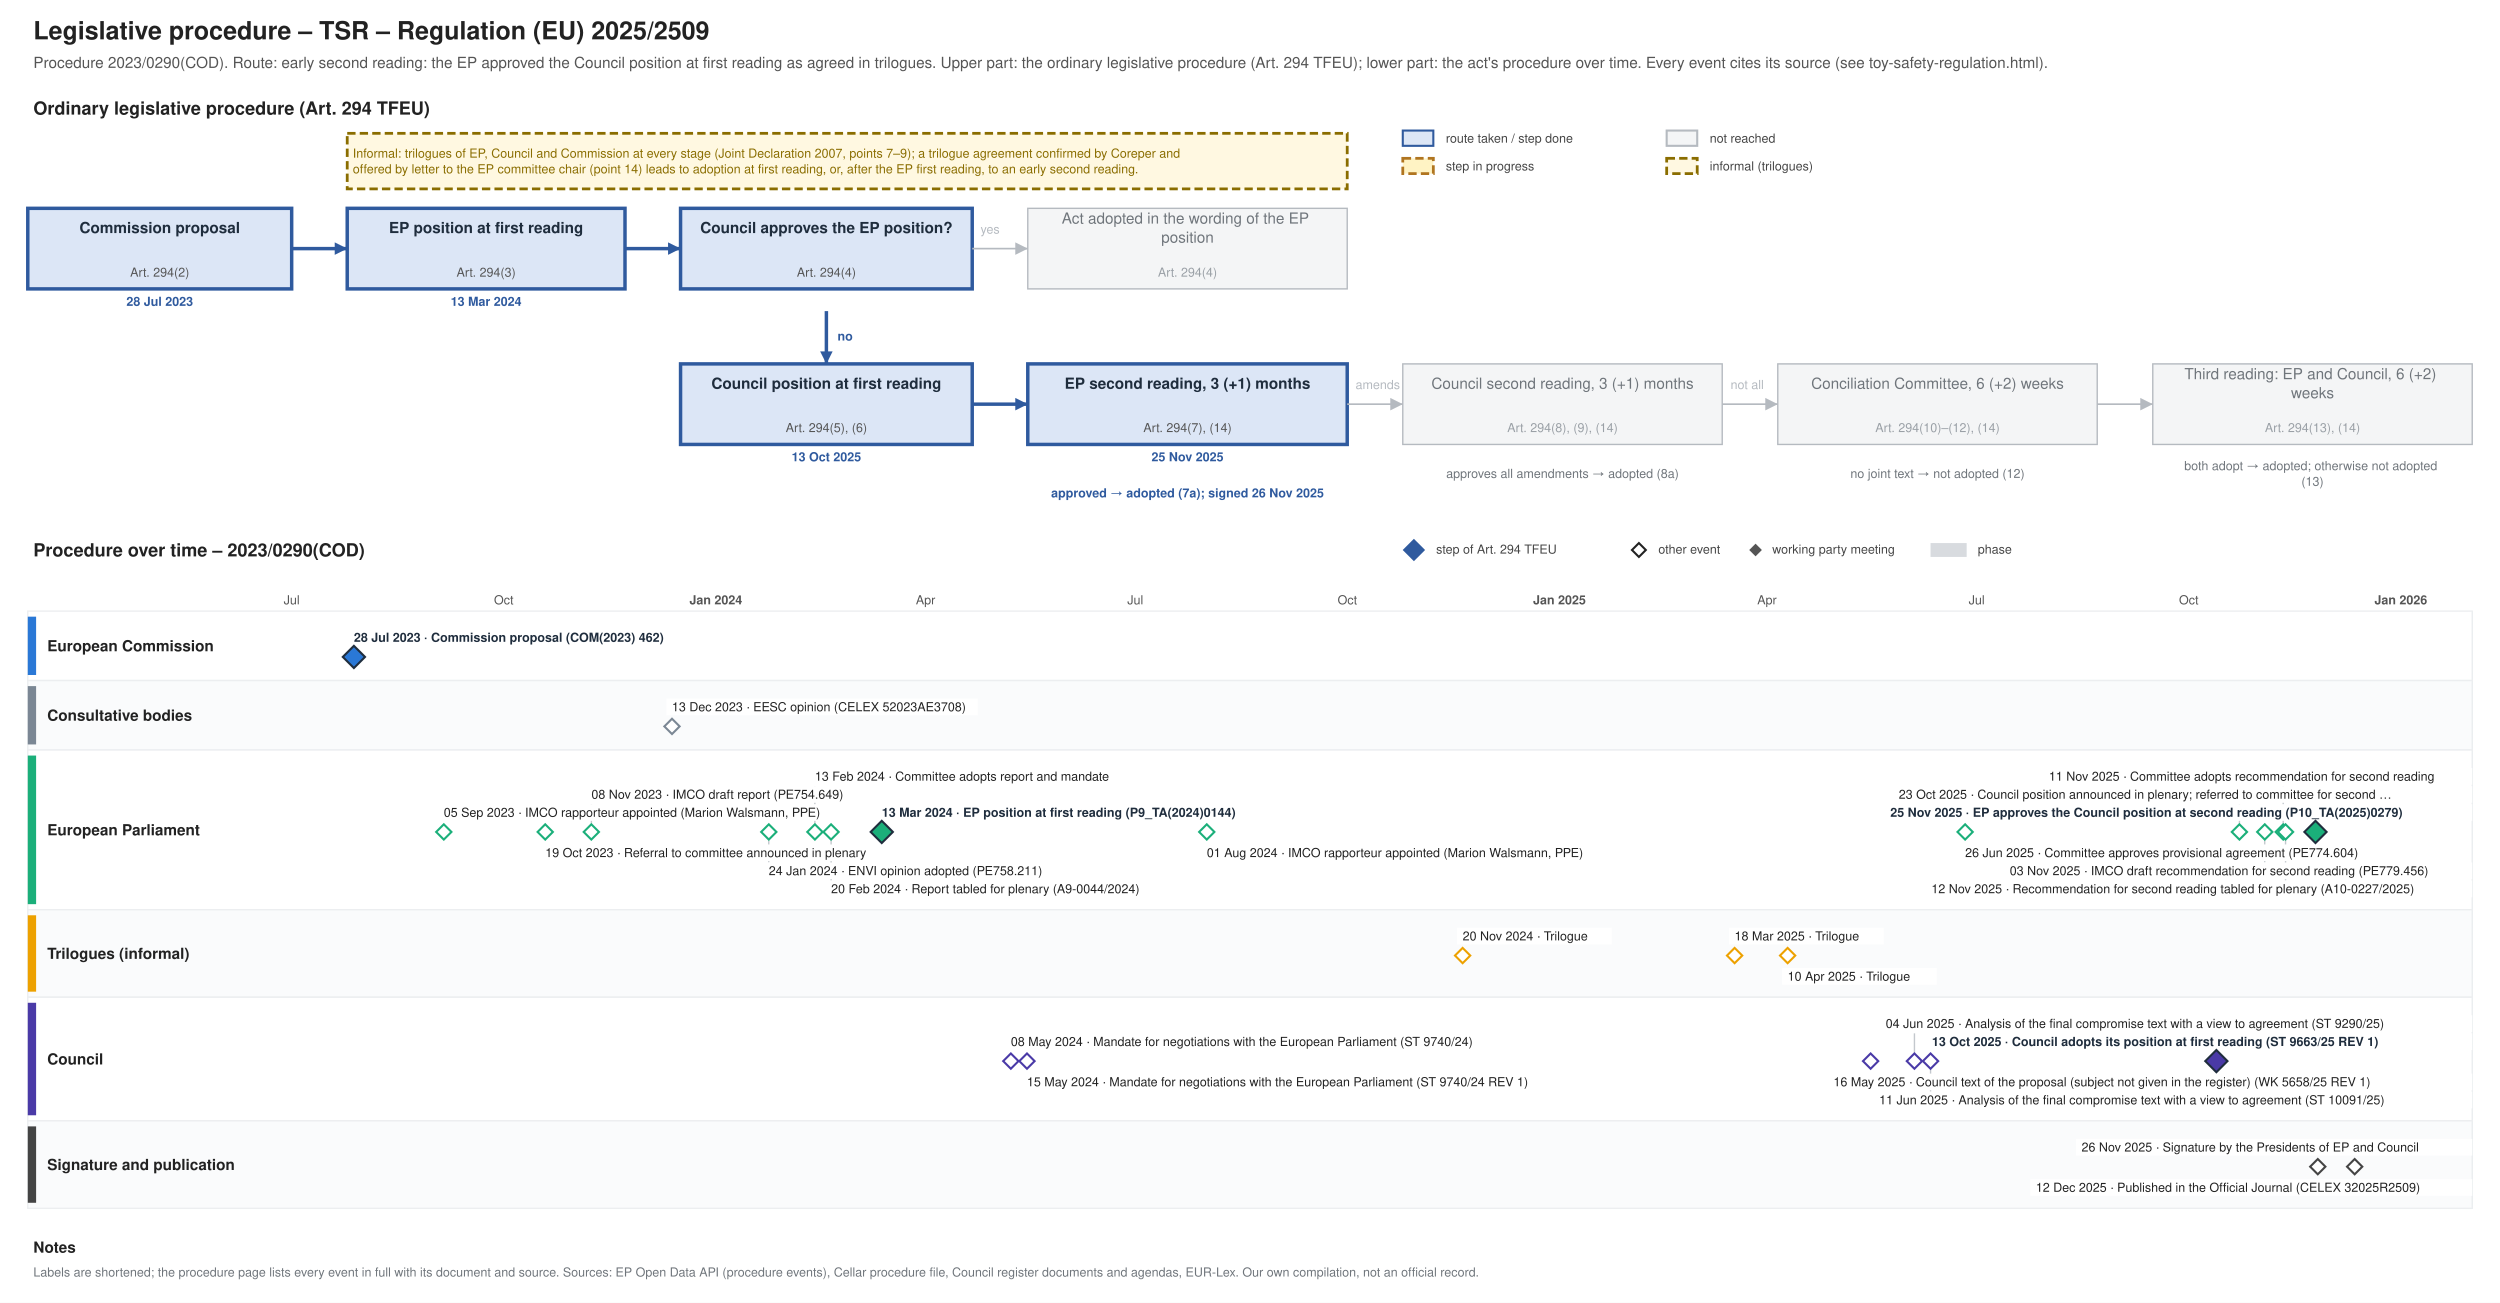
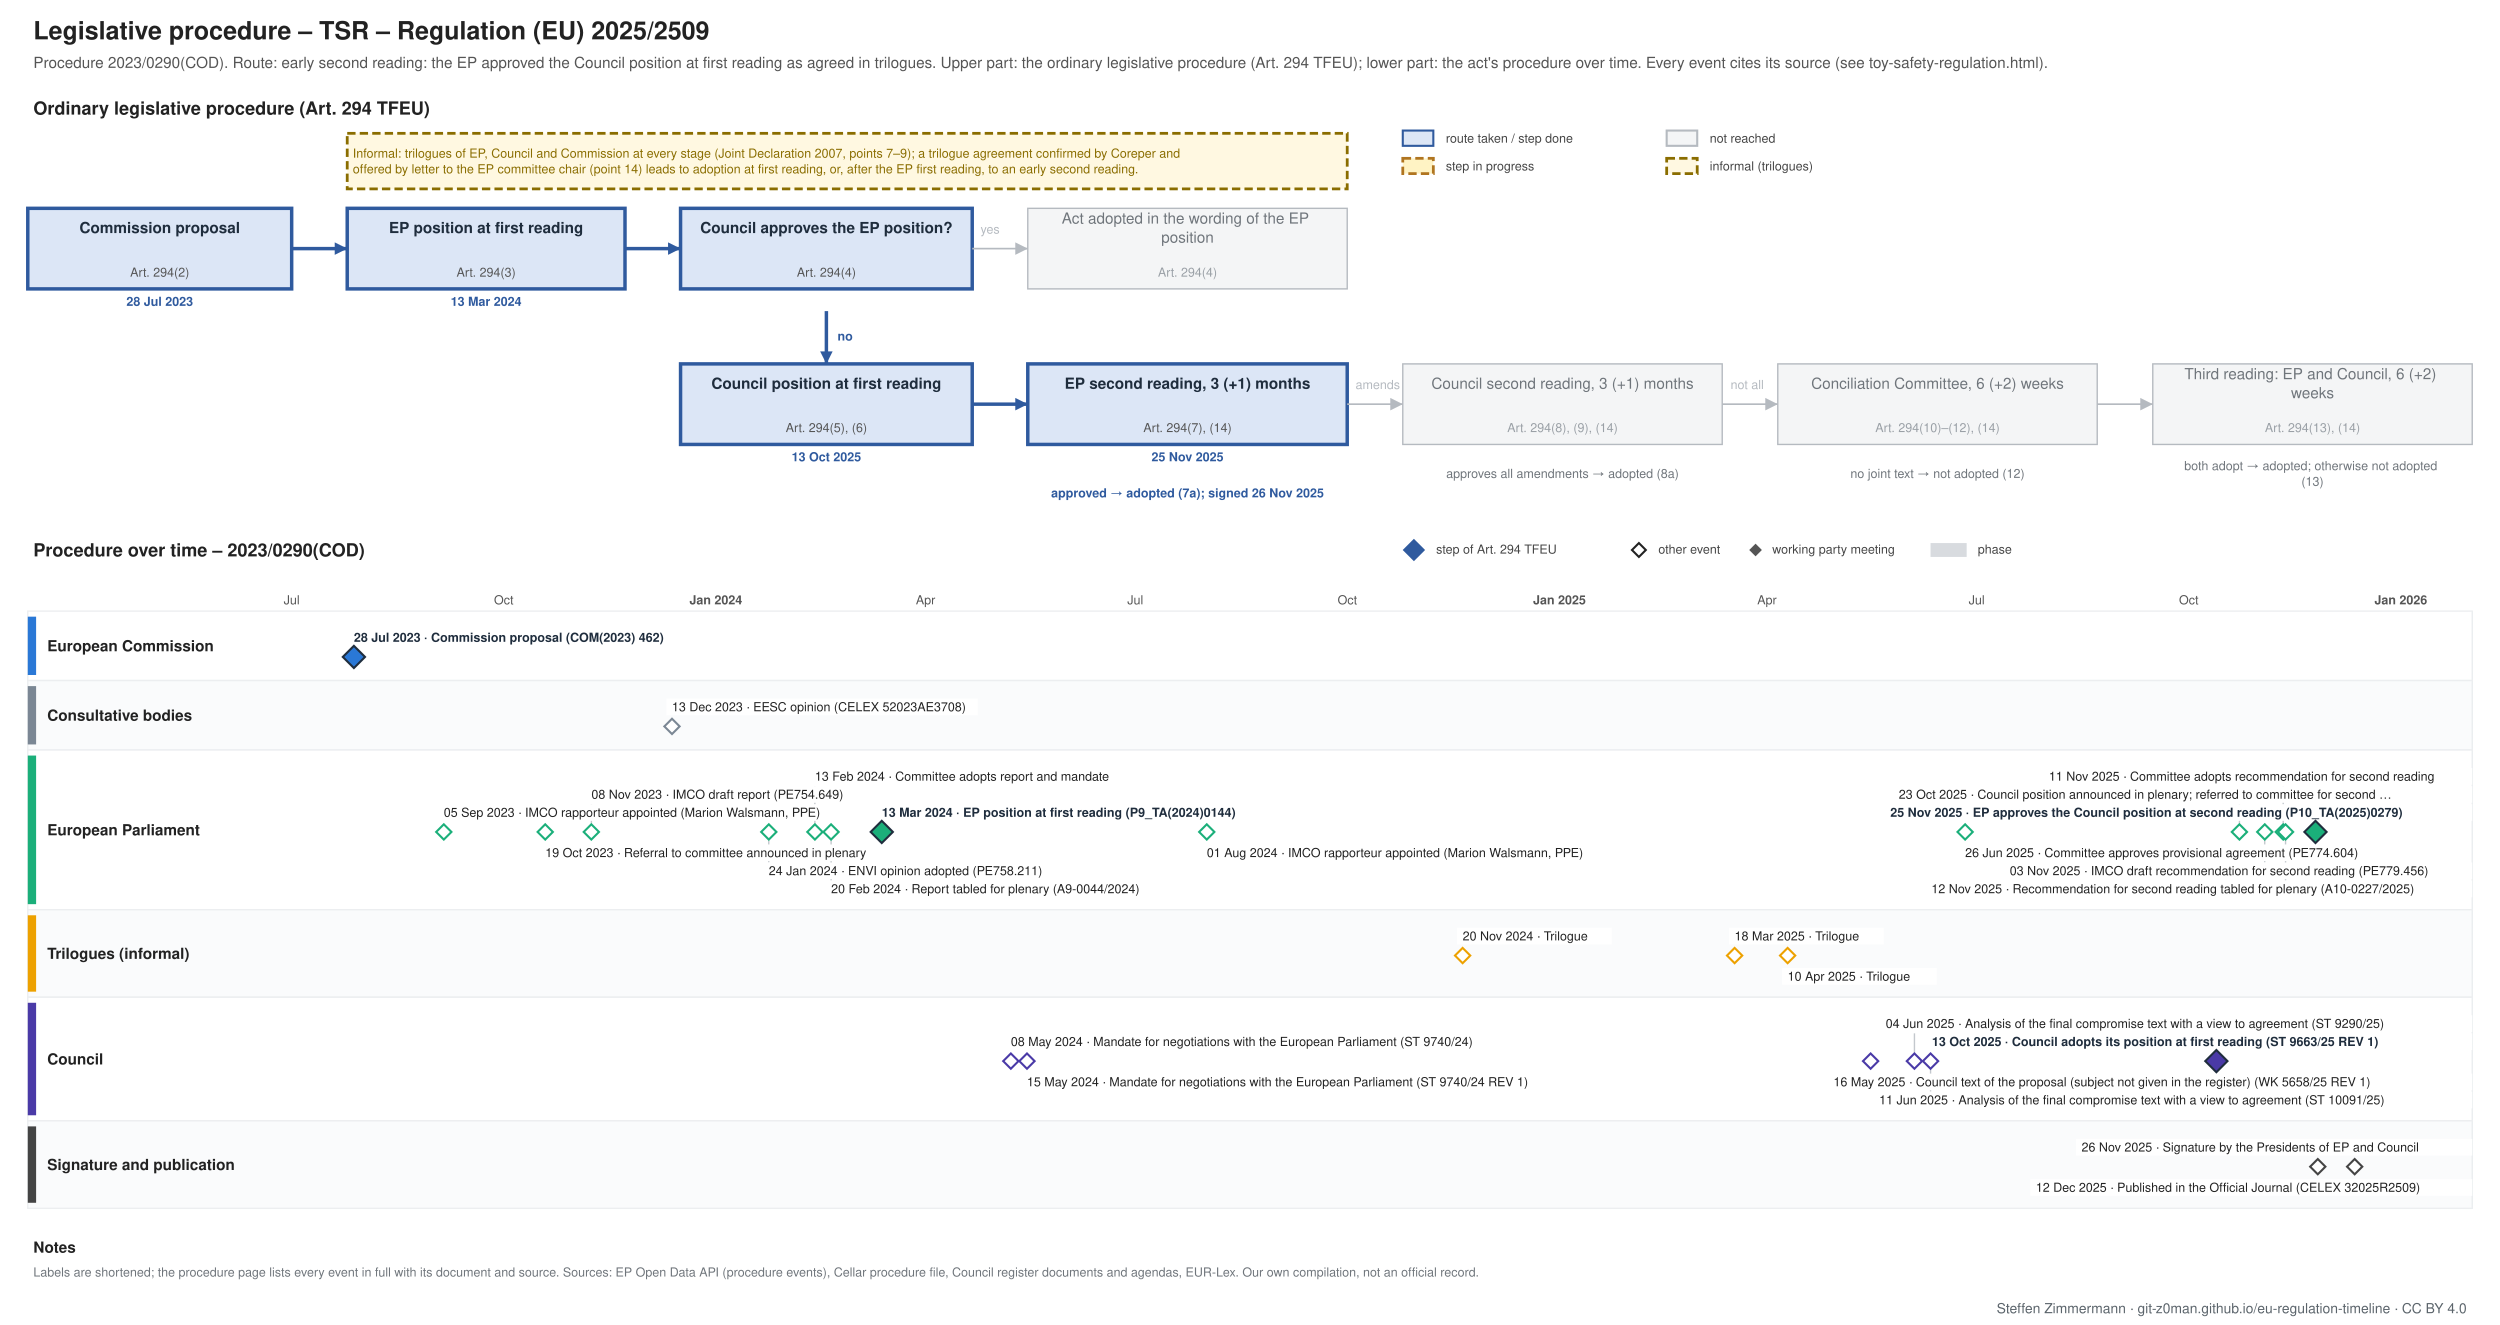
- <svg xmlns="http://www.w3.org/2000/svg" xmlns:xlink="http://www.w3.org/1999/xlink" width="1800" height="938" viewBox="0 0 1800 938" font-family="Helvetica, Arial, sans-serif">
-   <rect width="1800" height="938" fill="#ffffff" />
+ <svg xmlns="http://www.w3.org/2000/svg" xmlns:xlink="http://www.w3.org/1999/xlink" width="1800" height="954" viewBox="0 0 1800 954" font-family="Helvetica, Arial, sans-serif">
+   <rect width="1800" height="954" fill="#ffffff" />
  <g class="procedure" data-route="early second reading: the EP approved the Council position at first reading as agreed in trilogues" data-state="adopted" data-as_of="">
    <text font-size="18" fill="#222222" text-anchor="start" font-weight="bold">
      <tspan x="24.0" y="28.3">Legislative procedure – TSR – Regulation (EU) 2025/2509</tspan>
    </text>
    <text font-size="11" fill="#555555" text-anchor="start">
      <tspan x="24.0" y="48.9">Procedure 2023/0290(COD). Route: early second reading: the EP approved the Council position at first reading as agreed in trilogues. Upper part: the ordinary legislative procedure (Art. 294 TFEU); lower part: the act's procedure over time. Every event cites its source (see toy-safety-regulation.html).</tspan>
    </text>
    <text font-size="13" fill="#222222" text-anchor="start" font-weight="bold">
      <tspan x="24.0" y="82.5">Ordinary legislative procedure (Art. 294 TFEU)</tspan>
    </text>
    <rect x="1010.0" y="94.0" width="22.0" height="11.0" fill="#dce6f6" stroke="#2f5a9e" stroke-width="1.5" />
    <text font-size="9" fill="#444444" text-anchor="start">
      <tspan x="1041.0" y="102.7">route taken / step done</tspan>
    </text>
    <rect x="1010.0" y="114.0" width="22.0" height="11.0" fill="#fff3c4" stroke="#b07520" stroke-dasharray="6 3" stroke-width="2" />
    <text font-size="9" fill="#444444" text-anchor="start">
      <tspan x="1041.0" y="122.7">step in progress</tspan>
    </text>
    <rect x="1200.0" y="94.0" width="22.0" height="11.0" fill="#f4f5f6" stroke="#b5bac0" stroke-width="1.5" />
    <text font-size="9" fill="#444444" text-anchor="start">
      <tspan x="1231.0" y="102.7">not reached</tspan>
    </text>
    <rect x="1200.0" y="114.0" width="22.0" height="11.0" fill="#fff8e1" stroke="#8a6d00" stroke-dasharray="6 3" stroke-width="2" />
    <text font-size="9" fill="#444444" text-anchor="start">
      <tspan x="1231.0" y="122.7">informal (trilogues)</tspan>
    </text>
    <rect x="20.0" y="150.0" width="190.0" height="58.0" fill="#dce6f6" stroke="#2f5a9e" stroke-width="2.5" />
    <text font-size="11" fill="#1f2d3d" text-anchor="middle" font-weight="bold">
      <tspan x="115.0" y="167.8">Commission proposal</tspan>
    </text>
    <text font-size="9" fill="#555555" text-anchor="middle">
      <tspan x="115.0" y="199.2">Art. 294(2)</tspan>
    </text>
    <text font-size="9" fill="#2f5a9e" text-anchor="middle" font-weight="bold">
      <tspan x="115.0" y="220.2">28 Jul 2023</tspan>
    </text>
    <rect x="250.0" y="150.0" width="200.0" height="58.0" fill="#dce6f6" stroke="#2f5a9e" stroke-width="2.5" />
    <text font-size="11" fill="#1f2d3d" text-anchor="middle" font-weight="bold">
      <tspan x="350.0" y="167.8">EP position at first reading</tspan>
    </text>
    <text font-size="9" fill="#555555" text-anchor="middle">
      <tspan x="350.0" y="199.2">Art. 294(3)</tspan>
    </text>
    <text font-size="9" fill="#2f5a9e" text-anchor="middle" font-weight="bold">
      <tspan x="350.0" y="220.2">13 Mar 2024</tspan>
    </text>
    <rect x="490.0" y="150.0" width="210.0" height="58.0" fill="#dce6f6" stroke="#2f5a9e" stroke-width="2.5" />
    <text font-size="11" fill="#1f2d3d" text-anchor="middle" font-weight="bold">
      <tspan x="595.0" y="167.8">Council approves the EP position?</tspan>
    </text>
    <text font-size="9" fill="#555555" text-anchor="middle">
      <tspan x="595.0" y="199.2">Art. 294(4)</tspan>
    </text>
    <rect x="740.0" y="150.0" width="230.0" height="58.0" fill="#f4f5f6" stroke="#b5bac0" stroke-width="1" />
    <text font-size="11" fill="#6f757b" text-anchor="middle">
      <tspan x="855.0" y="161.0">Act adopted in the wording of the EP</tspan>
      <tspan x="855.0" y="174.7">position</tspan>
    </text>
    <text font-size="9" fill="#9aa0a6" text-anchor="middle">
      <tspan x="855.0" y="199.2">Art. 294(4)</tspan>
    </text>
    <rect x="490.0" y="262.0" width="210.0" height="58.0" fill="#dce6f6" stroke="#2f5a9e" stroke-width="2.5" />
    <text font-size="11" fill="#1f2d3d" text-anchor="middle" font-weight="bold">
      <tspan x="595.0" y="279.9">Council position at first reading</tspan>
    </text>
    <text font-size="9" fill="#555555" text-anchor="middle">
      <tspan x="595.0" y="311.1">Art. 294(5), (6)</tspan>
    </text>
    <text font-size="9" fill="#2f5a9e" text-anchor="middle" font-weight="bold">
      <tspan x="595.0" y="332.1">13 Oct 2025</tspan>
    </text>
    <rect x="740.0" y="262.0" width="230.0" height="58.0" fill="#dce6f6" stroke="#2f5a9e" stroke-width="2.5" />
    <text font-size="11" fill="#1f2d3d" text-anchor="middle" font-weight="bold">
      <tspan x="855.0" y="279.9">EP second reading, 3 (+1) months</tspan>
    </text>
    <text font-size="9" fill="#555555" text-anchor="middle">
      <tspan x="855.0" y="311.1">Art. 294(7), (14)</tspan>
    </text>
    <text font-size="9" fill="#2f5a9e" text-anchor="middle" font-weight="bold">
      <tspan x="855.0" y="332.1">25 Nov 2025</tspan>
    </text>
    <rect x="1010.0" y="262.0" width="230.0" height="58.0" fill="#f4f5f6" stroke="#b5bac0" stroke-width="1" />
    <text font-size="11" fill="#6f757b" text-anchor="middle">
      <tspan x="1125.0" y="279.9">Council second reading, 3 (+1) months</tspan>
    </text>
    <text font-size="9" fill="#9aa0a6" text-anchor="middle">
      <tspan x="1125.0" y="311.1">Art. 294(8), (9), (14)</tspan>
    </text>
    <rect x="1280.0" y="262.0" width="230.0" height="58.0" fill="#f4f5f6" stroke="#b5bac0" stroke-width="1" />
    <text font-size="11" fill="#6f757b" text-anchor="middle">
      <tspan x="1395.0" y="279.9">Conciliation Committee, 6 (+2) weeks</tspan>
    </text>
    <text font-size="9" fill="#9aa0a6" text-anchor="middle">
      <tspan x="1395.0" y="311.1">Art. 294(10)–(12), (14)</tspan>
    </text>
    <rect x="1550.0" y="262.0" width="230.0" height="58.0" fill="#f4f5f6" stroke="#b5bac0" stroke-width="1" />
    <text font-size="11" fill="#6f757b" text-anchor="middle">
      <tspan x="1665.0" y="273.0">Third reading: EP and Council, 6 (+2)</tspan>
      <tspan x="1665.0" y="286.7">weeks</tspan>
    </text>
    <text font-size="9" fill="#9aa0a6" text-anchor="middle">
      <tspan x="1665.0" y="311.1">Art. 294(13), (14)</tspan>
    </text>
    <text font-size="9" fill="#2f5a9e" text-anchor="middle" font-weight="bold">
      <tspan x="855.0" y="358.1">approved → adopted (7a); signed 26 Nov 2025</tspan>
    </text>
    <text font-size="9" fill="#6f757b" text-anchor="middle">
      <tspan x="1125.0" y="344.1">approves all amendments → adopted (8a)</tspan>
    </text>
    <text font-size="9" fill="#6f757b" text-anchor="middle">
      <tspan x="1395.0" y="344.1">no joint text → not adopted (12)</tspan>
    </text>
    <text font-size="9" fill="#6f757b" text-anchor="middle">
      <tspan x="1665.0" y="338.5">both adopt → adopted; otherwise not adopted</tspan>
      <tspan x="1665.0" y="349.8">(13)</tspan>
    </text>
    <polyline points="210.0,179.0 250.0,179.0" fill="none" stroke="#2f5a9e" stroke-width="2.5" />
    <polygon points="250.0,179.0 241.0,183.5 241.0,174.5" fill="#2f5a9e" />
    <polyline points="450.0,179.0 490.0,179.0" fill="none" stroke="#2f5a9e" stroke-width="2.5" />
    <polygon points="490.0,179.0 481.0,183.5 481.0,174.5" fill="#2f5a9e" />
    <polyline points="700.0,179.0 740.0,179.0" fill="none" stroke="#b5bac0" stroke-width="1.2" />
    <polygon points="740.0,179.0 731.0,183.5 731.0,174.5" fill="#b5bac0" />
    <text font-size="9" fill="#b5bac0" text-anchor="start">
      <tspan x="706.0" y="168.2">yes</tspan>
    </text>
    <polyline points="595.0,224.0 595.0,262.0" fill="none" stroke="#2f5a9e" stroke-width="2.5" />
    <polygon points="595.0,262.0 590.5,253.0 599.5,253.0" fill="#2f5a9e" />
    <text font-size="9" fill="#2f5a9e" text-anchor="start" font-weight="bold">
      <tspan x="603.0" y="245.2">no</tspan>
    </text>
    <polyline points="700.0,291.0 740.0,291.0" fill="none" stroke="#2f5a9e" stroke-width="2.5" />
    <polygon points="740.0,291.0 731.0,295.5 731.0,286.5" fill="#2f5a9e" />
    <polyline points="970.0,291.0 1010.0,291.0" fill="none" stroke="#b5bac0" stroke-width="1.2" />
    <polygon points="1010.0,291.0 1001.0,295.5 1001.0,286.5" fill="#b5bac0" />
    <polyline points="1240.0,291.0 1280.0,291.0" fill="none" stroke="#b5bac0" stroke-width="1.2" />
    <polygon points="1280.0,291.0 1271.0,295.5 1271.0,286.5" fill="#b5bac0" />
    <polyline points="1510.0,291.0 1550.0,291.0" fill="none" stroke="#b5bac0" stroke-width="1.2" />
    <polygon points="1550.0,291.0 1541.0,295.5 1541.0,286.5" fill="#b5bac0" />
    <text font-size="9" fill="#b5bac0" text-anchor="start">
      <tspan x="976.0" y="280.1">amends</tspan>
    </text>
    <text font-size="9" fill="#b5bac0" text-anchor="start">
      <tspan x="1246.0" y="280.1">not all</tspan>
    </text>
    <rect x="250.0" y="96.0" width="720.0" height="40.0" fill="#fff8e1" stroke="#8a6d00" stroke-dasharray="6 3" stroke-width="2" />
    <text font-size="9" fill="#8a6d00" text-anchor="start">
      <tspan x="254.0" y="113.5">Informal: trilogues of EP, Council and Commission at every stage (Joint Declaration 2007, points 7–9); a trilogue agreement confirmed by Coreper and</tspan>
      <tspan x="254.0" y="124.8">offered by letter to the EP committee chair (point 14) leads to adoption at first reading, or, after the EP first reading, to an early second reading.</tspan>
    </text>
    <text font-size="13" fill="#222222" text-anchor="start" font-weight="bold">
      <tspan x="24.0" y="400.6">Procedure over time – 2023/0290(COD)</tspan>
    </text>
    <polygon points="1018,389 1025,396 1018,403 1011,396" fill="#2f5a9e" stroke="#2f5a9e" stroke-width="1.5" />
    <text font-size="9" fill="#444444" text-anchor="start">
      <tspan x="1034.0" y="398.6">step of Art. 294 TFEU</tspan>
    </text>
    <polygon points="1180,391 1185,396 1180,401 1175,396" fill="#ffffff" stroke="#222222" stroke-width="1.5" />
    <text font-size="9" fill="#444444" text-anchor="start">
      <tspan x="1194.0" y="398.6">other event</tspan>
    </text>
    <polygon points="1264,392.5 1267.5,396 1264,399.5 1260.5,396" fill="#555555" stroke="#555555" stroke-width="1.5" />
    <text font-size="9" fill="#444444" text-anchor="start">
      <tspan x="1276.0" y="398.6">working party meeting</tspan>
    </text>
    <rect x="1390.0" y="391.0" width="26.0" height="10.0" fill="#7b8794" stroke="none" opacity="0.3" />
    <text font-size="9" fill="#444444" text-anchor="start">
      <tspan x="1424.0" y="398.6">phase</tspan>
    </text>
    <line x1="210.0" y1="440.0" x2="210.0" y2="870.0" stroke="#e3e6e9" stroke-width="1" />
    <text font-size="9" fill="#555555" text-anchor="middle">
      <tspan x="210.0" y="435.1">Jul</tspan>
    </text>
    <line x1="261.4" y1="440.0" x2="261.4" y2="870.0" stroke="#e3e6e9" stroke-width="1" />
    <line x1="312.9" y1="440.0" x2="312.9" y2="870.0" stroke="#e3e6e9" stroke-width="1" />
    <line x1="362.7" y1="440.0" x2="362.7" y2="870.0" stroke="#e3e6e9" stroke-width="1" />
    <text font-size="9" fill="#555555" text-anchor="middle">
      <tspan x="362.7" y="435.1">Oct</tspan>
    </text>
    <line x1="414.1" y1="440.0" x2="414.1" y2="870.0" stroke="#e3e6e9" stroke-width="1" />
    <line x1="463.9" y1="440.0" x2="463.9" y2="870.0" stroke="#e3e6e9" stroke-width="1" />
    <line x1="515.4" y1="440.0" x2="515.4" y2="870.0" stroke="#b5bac0" stroke-width="1" />
    <text font-size="9" fill="#555555" text-anchor="middle" font-weight="bold">
      <tspan x="515.4" y="435.1">Jan 2024</tspan>
    </text>
    <line x1="566.8" y1="440.0" x2="566.8" y2="870.0" stroke="#e3e6e9" stroke-width="1" />
    <line x1="614.9" y1="440.0" x2="614.9" y2="870.0" stroke="#e3e6e9" stroke-width="1" />
    <line x1="666.4" y1="440.0" x2="666.4" y2="870.0" stroke="#e3e6e9" stroke-width="1" />
    <text font-size="9" fill="#555555" text-anchor="middle">
      <tspan x="666.4" y="435.1">Apr</tspan>
    </text>
    <line x1="716.2" y1="440.0" x2="716.2" y2="870.0" stroke="#e3e6e9" stroke-width="1" />
    <line x1="767.6" y1="440.0" x2="767.6" y2="870.0" stroke="#e3e6e9" stroke-width="1" />
    <line x1="817.4" y1="440.0" x2="817.4" y2="870.0" stroke="#e3e6e9" stroke-width="1" />
    <text font-size="9" fill="#555555" text-anchor="middle">
      <tspan x="817.4" y="435.1">Jul</tspan>
    </text>
    <line x1="868.9" y1="440.0" x2="868.9" y2="870.0" stroke="#e3e6e9" stroke-width="1" />
    <line x1="920.3" y1="440.0" x2="920.3" y2="870.0" stroke="#e3e6e9" stroke-width="1" />
    <line x1="970.1" y1="440.0" x2="970.1" y2="870.0" stroke="#e3e6e9" stroke-width="1" />
    <text font-size="9" fill="#555555" text-anchor="middle">
      <tspan x="970.1" y="435.1">Oct</tspan>
    </text>
    <line x1="1021.6" y1="440.0" x2="1021.6" y2="870.0" stroke="#e3e6e9" stroke-width="1" />
    <line x1="1071.3" y1="440.0" x2="1071.3" y2="870.0" stroke="#e3e6e9" stroke-width="1" />
    <line x1="1122.8" y1="440.0" x2="1122.8" y2="870.0" stroke="#b5bac0" stroke-width="1" />
    <text font-size="9" fill="#555555" text-anchor="middle" font-weight="bold">
      <tspan x="1122.8" y="435.1">Jan 2025</tspan>
    </text>
    <line x1="1174.2" y1="440.0" x2="1174.2" y2="870.0" stroke="#e3e6e9" stroke-width="1" />
    <line x1="1220.7" y1="440.0" x2="1220.7" y2="870.0" stroke="#e3e6e9" stroke-width="1" />
    <line x1="1272.2" y1="440.0" x2="1272.2" y2="870.0" stroke="#e3e6e9" stroke-width="1" />
    <text font-size="9" fill="#555555" text-anchor="middle">
      <tspan x="1272.2" y="435.1">Apr</tspan>
    </text>
    <line x1="1321.9" y1="440.0" x2="1321.9" y2="870.0" stroke="#e3e6e9" stroke-width="1" />
    <line x1="1373.4" y1="440.0" x2="1373.4" y2="870.0" stroke="#e3e6e9" stroke-width="1" />
    <line x1="1423.2" y1="440.0" x2="1423.2" y2="870.0" stroke="#e3e6e9" stroke-width="1" />
    <text font-size="9" fill="#555555" text-anchor="middle">
      <tspan x="1423.2" y="435.1">Jul</tspan>
    </text>
    <line x1="1474.6" y1="440.0" x2="1474.6" y2="870.0" stroke="#e3e6e9" stroke-width="1" />
    <line x1="1526.1" y1="440.0" x2="1526.1" y2="870.0" stroke="#e3e6e9" stroke-width="1" />
    <line x1="1575.9" y1="440.0" x2="1575.9" y2="870.0" stroke="#e3e6e9" stroke-width="1" />
    <text font-size="9" fill="#555555" text-anchor="middle">
      <tspan x="1575.9" y="435.1">Oct</tspan>
    </text>
    <line x1="1627.3" y1="440.0" x2="1627.3" y2="870.0" stroke="#e3e6e9" stroke-width="1" />
    <line x1="1677.1" y1="440.0" x2="1677.1" y2="870.0" stroke="#e3e6e9" stroke-width="1" />
    <line x1="1728.6" y1="440.0" x2="1728.6" y2="870.0" stroke="#b5bac0" stroke-width="1" />
    <text font-size="9" fill="#555555" text-anchor="middle" font-weight="bold">
      <tspan x="1728.6" y="435.1">Jan 2026</tspan>
    </text>
    <line x1="1780.0" y1="440.0" x2="1780.0" y2="870.0" stroke="#e3e6e9" stroke-width="1" />
    <rect x="20.0" y="440.0" width="1760.0" height="50.0" fill="#ffffff" stroke="#eceef0" />
    <rect x="20.0" y="444.0" width="6.0" height="42.0" fill="#2a78d6" stroke="none" />
    <text font-size="11" fill="#222222" text-anchor="start" font-weight="bold">
      <tspan x="34.0" y="468.9">European Commission</tspan>
    </text>
    <rect x="20.0" y="490.0" width="1760.0" height="50.0" fill="#fafbfc" stroke="#eceef0" />
    <rect x="20.0" y="494.0" width="6.0" height="42.0" fill="#7b8794" stroke="none" />
    <text font-size="11" fill="#222222" text-anchor="start" font-weight="bold">
      <tspan x="34.0" y="518.9">Consultative bodies</tspan>
    </text>
    <rect x="20.0" y="540.0" width="1760.0" height="115.0" fill="#ffffff" stroke="#eceef0" />
    <rect x="20.0" y="544.0" width="6.0" height="107.0" fill="#1baf7a" stroke="none" />
    <text font-size="11" fill="#222222" text-anchor="start" font-weight="bold">
      <tspan x="34.0" y="601.4">European Parliament</tspan>
    </text>
    <rect x="20.0" y="655.0" width="1760.0" height="63.0" fill="#fafbfc" stroke="#eceef0" />
    <rect x="20.0" y="659.0" width="6.0" height="55.0" fill="#eda100" stroke="none" />
    <text font-size="11" fill="#222222" text-anchor="start" font-weight="bold">
      <tspan x="34.0" y="690.4">Trilogues (informal)</tspan>
    </text>
    <rect x="20.0" y="718.0" width="1760.0" height="89.0" fill="#ffffff" stroke="#eceef0" />
    <rect x="20.0" y="722.0" width="6.0" height="81.0" fill="#4a3aa7" stroke="none" />
    <text font-size="11" fill="#222222" text-anchor="start" font-weight="bold">
      <tspan x="34.0" y="766.4">Council</tspan>
    </text>
    <rect x="20.0" y="807.0" width="1760.0" height="63.0" fill="#fafbfc" stroke="#eceef0" />
    <rect x="20.0" y="811.0" width="6.0" height="55.0" fill="#444444" stroke="none" />
    <text font-size="11" fill="#222222" text-anchor="start" font-weight="bold">
      <tspan x="34.0" y="842.4">Signature and publication</tspan>
    </text>
    <rect x="250.8" y="453.0" width="253.0" height="12.0" fill="#ffffff" />
    <a xlink:href="https://eur-lex.europa.eu/legal-content/EN/TXT/?uri=CELEX:52023PC0462" target="_blank">
      <text font-size="9" fill="#1f2d3d" text-anchor="start" font-weight="bold">
        <tspan x="254.8" y="462.1">28 Jul 2023 · Commission proposal (COM(2023) 462)</tspan>
      </text>
    </a>
    <a xlink:href="https://eur-lex.europa.eu/legal-content/EN/TXT/?uri=CELEX:52023PC0462" target="_blank">
      <polygon points="254.81,465 262.81,473 254.81,481 246.81,473" fill="#2a78d6" stroke="#1f2d3d" stroke-width="1.5" />
    </a>
    <rect x="479.8" y="503.0" width="224.2" height="12.0" fill="#ffffff" />
    <a xlink:href="https://eur-lex.europa.eu/legal-content/EN/TXT/?uri=CELEX:52023AE3708" target="_blank">
      <text font-size="9" fill="#222222" text-anchor="start">
        <tspan x="483.8" y="512.1">13 Dec 2023 · EESC opinion (CELEX 52023AE3708)</tspan>
      </text>
    </a>
    <a xlink:href="https://eur-lex.europa.eu/legal-content/EN/TXT/?uri=CELEX:52023AE3708" target="_blank">
      <polygon points="483.837,517.5 489.337,523 483.837,528.5 478.337,523" fill="#ffffff" stroke="#7b8794" stroke-width="1.5" />
    </a>
    <line x1="425.8" y1="579.0" x2="425.8" y2="593.0" stroke="#c3c8cd" stroke-width="1" />
    <line x1="553.5" y1="621.0" x2="553.5" y2="605.0" stroke="#c3c8cd" stroke-width="1" />
    <line x1="586.7" y1="566.0" x2="586.7" y2="593.0" stroke="#c3c8cd" stroke-width="1" />
    <line x1="598.4" y1="634.0" x2="598.4" y2="605.0" stroke="#c3c8cd" stroke-width="1" />
    <line x1="1612.4" y1="579.0" x2="1612.4" y2="593.0" stroke="#c3c8cd" stroke-width="1" />
    <line x1="1630.6" y1="621.0" x2="1630.6" y2="605.0" stroke="#c3c8cd" stroke-width="1" />
    <line x1="1643.9" y1="566.0" x2="1643.9" y2="593.0" stroke="#c3c8cd" stroke-width="1" />
    <line x1="1645.6" y1="634.0" x2="1645.6" y2="605.0" stroke="#c3c8cd" stroke-width="1" />
    <rect x="630.9" y="579.0" width="308.0" height="12.0" fill="#ffffff" />
    <a xlink:href="https://data.europarl.europa.eu/distribution/doc/TA-9-2024-0144_en.pdf" target="_blank">
      <text font-size="9" fill="#1f2d3d" text-anchor="start" font-weight="bold">
        <tspan x="634.9" y="588.1">13 Mar 2024 · EP position at first reading (P9_TA(2024)0144)</tspan>
      </text>
    </a>
    <rect x="1357.0" y="579.0" width="423.0" height="12.0" fill="#ffffff" />
    <a xlink:href="https://data.europarl.europa.eu/distribution/doc/TA-10-2025-0279_en.pdf" target="_blank">
      <text font-size="9" fill="#1f2d3d" text-anchor="start" font-weight="bold">
        <tspan x="1361.0" y="588.1">25 Nov 2025 · EP approves the Council position at second reading (P10_TA(2025)0279)</tspan>
      </text>
    </a>
    <rect x="315.5" y="579.0" width="299.4" height="12.0" fill="#ffffff" />
    <text font-size="9" fill="#222222" text-anchor="start">
      <tspan x="319.5" y="588.1">05 Sep 2023 · IMCO rapporteur appointed (Marion Walsmann, PPE)</tspan>
    </text>
    <rect x="388.6" y="608.0" width="271.2" height="12.0" fill="#ffffff" />
    <text font-size="9" fill="#222222" text-anchor="start">
      <tspan x="392.6" y="617.1">19 Oct 2023 · Referral to committee announced in plenary</tspan>
    </text>
    <rect x="421.8" y="566.0" width="210.1" height="12.0" fill="#ffffff" />
    <a xlink:href="https://data.europarl.europa.eu/distribution/reds_iCmRp-Dft/IMCO-PR-754649/IMCO-PR-754649_en.pdf" target="_blank">
      <text font-size="9" fill="#222222" text-anchor="start">
        <tspan x="425.8" y="575.1">08 Nov 2023 · IMCO draft report (PE754.649)</tspan>
      </text>
    </a>
    <rect x="549.5" y="621.0" width="224.2" height="12.0" fill="#ffffff" />
    <a xlink:href="https://data.europarl.europa.eu/distribution/reds_iCmOp/ENVI-AD-758211/ENVI-AD-758211_en.pdf" target="_blank">
      <text font-size="9" fill="#222222" text-anchor="start">
        <tspan x="553.5" y="630.1">24 Jan 2024 · ENVI opinion adopted (PE758.211)</tspan>
      </text>
    </a>
    <rect x="582.7" y="553.0" width="238.3" height="12.0" fill="#ffffff" />
    <text font-size="9" fill="#222222" text-anchor="start">
      <tspan x="586.7" y="562.1">13 Feb 2024 · Committee adopts report and mandate</tspan>
    </text>
    <rect x="594.4" y="634.0" width="261.8" height="12.0" fill="#ffffff" />
    <a xlink:href="https://data.europarl.europa.eu/distribution/reds_iPlRp/A-9-2024-0044/A-9-2024-0044_en.pdf" target="_blank">
      <text font-size="9" fill="#222222" text-anchor="start">
        <tspan x="598.4" y="643.1">20 Feb 2024 · Report tabled for plenary (A9-0044/2024)</tspan>
      </text>
    </a>
    <rect x="864.9" y="608.0" width="299.4" height="12.0" fill="#ffffff" />
    <text font-size="9" fill="#222222" text-anchor="start">
      <tspan x="868.9" y="617.1">01 Aug 2024 · IMCO rapporteur appointed (Marion Walsmann, PPE)</tspan>
    </text>
    <rect x="1410.9" y="608.0" width="318.2" height="12.0" fill="#ffffff" />
    <a xlink:href="https://data.europarl.europa.eu/distribution/reds_iTrInag/IMCO-AG-774604/IMCO-AG-774604_en.pdf" target="_blank">
      <text font-size="9" fill="#222222" text-anchor="start">
        <tspan x="1414.9" y="617.1">26 Jun 2025 · Committee approves provisional agreement (PE774.604)</tspan>
      </text>
    </a>
    <rect x="1363.1" y="566.0" width="416.9" height="12.0" fill="#ffffff" />
    <text font-size="9" fill="#222222" text-anchor="start">
      <tspan x="1367.1" y="575.1">23 Oct 2025 · Council position announced in plenary; referred to committee for second …</tspan>
    </text>
    <rect x="1443.0" y="621.0" width="337.0" height="12.0" fill="#ffffff" />
    <a xlink:href="https://data.europarl.europa.eu/distribution/reds_iCmRp-Dft/IMCO-PR-779456/IMCO-PR-779456_en.pdf" target="_blank">
      <text font-size="9" fill="#222222" text-anchor="start">
        <tspan x="1447.0" y="630.1">03 Nov 2025 · IMCO draft recommendation for second reading (PE779.456)</tspan>
      </text>
    </a>
    <rect x="1471.2" y="553.0" width="308.8" height="12.0" fill="#ffffff" />
    <text font-size="9" fill="#222222" text-anchor="start">
      <tspan x="1475.2" y="562.1">11 Nov 2025 · Committee adopts recommendation for second reading</tspan>
    </text>
    <rect x="1386.6" y="634.0" width="393.4" height="12.0" fill="#ffffff" />
    <a xlink:href="https://data.europarl.europa.eu/distribution/reds_iPlRp/A-10-2025-0227/A-10-2025-0227_en.pdf" target="_blank">
      <text font-size="9" fill="#222222" text-anchor="start">
        <tspan x="1390.6" y="643.1">12 Nov 2025 · Recommendation for second reading tabled for plenary (A10-0227/2025)</tspan>
      </text>
    </a>
    <g>
      <polygon points="319.535,593.5 325.035,599 319.535,604.5 314.035,599" fill="#ffffff" stroke="#1baf7a" stroke-width="1.5" />
    </g>
    <g>
      <polygon points="392.558,593.5 398.058,599 392.558,604.5 387.058,599" fill="#ffffff" stroke="#1baf7a" stroke-width="1.5" />
    </g>
    <a xlink:href="https://data.europarl.europa.eu/distribution/reds_iCmRp-Dft/IMCO-PR-754649/IMCO-PR-754649_en.pdf" target="_blank">
      <polygon points="425.751,593.5 431.251,599 425.751,604.5 420.251,599" fill="#ffffff" stroke="#1baf7a" stroke-width="1.5" />
    </a>
    <a xlink:href="https://data.europarl.europa.eu/distribution/reds_iCmOp/ENVI-AD-758211/ENVI-AD-758211_en.pdf" target="_blank">
      <polygon points="553.541,593.5 559.041,599 553.541,604.5 548.041,599" fill="#ffffff" stroke="#1baf7a" stroke-width="1.5" />
    </a>
    <g>
      <polygon points="586.734,593.5 592.234,599 586.734,604.5 581.234,599" fill="#ffffff" stroke="#1baf7a" stroke-width="1.5" />
    </g>
    <a xlink:href="https://data.europarl.europa.eu/distribution/reds_iPlRp/A-9-2024-0044/A-9-2024-0044_en.pdf" target="_blank">
      <polygon points="598.351,593.5 603.851,599 598.351,604.5 592.851,599" fill="#ffffff" stroke="#1baf7a" stroke-width="1.5" />
    </a>
    <a xlink:href="https://data.europarl.europa.eu/distribution/doc/TA-9-2024-0144_en.pdf" target="_blank">
      <polygon points="634.863,591 642.863,599 634.863,607 626.863,599" fill="#1baf7a" stroke="#1f2d3d" stroke-width="1.5" />
    </a>
    <g>
      <polygon points="868.869,593.5 874.369,599 868.869,604.5 863.369,599" fill="#ffffff" stroke="#1baf7a" stroke-width="1.5" />
    </g>
    <a xlink:href="https://data.europarl.europa.eu/distribution/reds_iTrInag/IMCO-AG-774604/IMCO-AG-774604_en.pdf" target="_blank">
      <polygon points="1414.884,593.5 1420.384,599 1414.884,604.5 1409.384,599" fill="#ffffff" stroke="#1baf7a" stroke-width="1.5" />
    </a>
    <g>
      <polygon points="1612.378,593.5 1617.878,599 1612.378,604.5 1606.878,599" fill="#ffffff" stroke="#1baf7a" stroke-width="1.5" />
    </g>
    <a xlink:href="https://data.europarl.europa.eu/distribution/reds_iCmRp-Dft/IMCO-PR-779456/IMCO-PR-779456_en.pdf" target="_blank">
      <polygon points="1630.634,593.5 1636.134,599 1630.634,604.5 1625.134,599" fill="#ffffff" stroke="#1baf7a" stroke-width="1.5" />
    </a>
    <g>
      <polygon points="1643.911,593.5 1649.411,599 1643.911,604.5 1638.411,599" fill="#ffffff" stroke="#1baf7a" stroke-width="1.5" />
    </g>
    <a xlink:href="https://data.europarl.europa.eu/distribution/reds_iPlRp/A-10-2025-0227/A-10-2025-0227_en.pdf" target="_blank">
      <polygon points="1645.571,593.5 1651.071,599 1645.571,604.5 1640.071,599" fill="#ffffff" stroke="#1baf7a" stroke-width="1.5" />
    </a>
    <a xlink:href="https://data.europarl.europa.eu/distribution/doc/TA-10-2025-0279_en.pdf" target="_blank">
      <polygon points="1667.146,591 1675.146,599 1667.146,607 1659.146,599" fill="#1baf7a" stroke="#1f2d3d" stroke-width="1.5" />
    </a>
    <rect x="1049.1" y="668.0" width="111.4" height="12.0" fill="#ffffff" />
    <text font-size="9" fill="#222222" text-anchor="start">
      <tspan x="1053.1" y="677.1">20 Nov 2024 · Trilogue</tspan>
    </text>
    <rect x="1244.9" y="668.0" width="111.4" height="12.0" fill="#ffffff" />
    <text font-size="9" fill="#222222" text-anchor="start">
      <tspan x="1248.9" y="677.1">18 Mar 2025 · Trilogue</tspan>
    </text>
    <rect x="1283.1" y="697.0" width="111.4" height="12.0" fill="#ffffff" />
    <text font-size="9" fill="#222222" text-anchor="start">
      <tspan x="1287.1" y="706.1">10 Apr 2025 · Trilogue</tspan>
    </text>
    <g>
      <polygon points="1053.087,682.5 1058.587,688 1053.087,693.5 1047.587,688" fill="#ffffff" stroke="#eda100" stroke-width="1.5" />
    </g>
    <g>
      <polygon points="1248.922,682.5 1254.422,688 1248.922,693.5 1243.422,688" fill="#ffffff" stroke="#eda100" stroke-width="1.5" />
    </g>
    <g>
      <polygon points="1287.093,682.5 1292.593,688 1287.093,693.5 1281.593,688" fill="#ffffff" stroke="#eda100" stroke-width="1.5" />
    </g>
    <line x1="1378.4" y1="744.0" x2="1378.4" y2="758.0" stroke="#c3c8cd" stroke-width="1" />
    <line x1="1390.0" y1="786.0" x2="1390.0" y2="770.0" stroke="#c3c8cd" stroke-width="1" />
    <rect x="1387.0" y="744.0" width="393.0" height="12.0" fill="#ffffff" />
    <text font-size="9" fill="#1f2d3d" text-anchor="start" font-weight="bold">
      <tspan x="1391.0" y="753.1">13 Oct 2025 · Council adopts its position at first reading (ST 9663/25 REV 1)</tspan>
    </text>
    <rect x="723.8" y="744.0" width="384.0" height="12.0" fill="#ffffff" />
    <a xlink:href="https://data.consilium.europa.eu/doc/document/ST-9740-2024-INIT/en/pdf" target="_blank">
      <text font-size="9" fill="#222222" text-anchor="start">
        <tspan x="727.8" y="753.1">08 May 2024 · Mandate for negotiations with the European Parliament (ST 9740/24)</tspan>
      </text>
    </a>
    <rect x="735.4" y="773.0" width="412.2" height="12.0" fill="#ffffff" />
    <a xlink:href="https://data.consilium.europa.eu/doc/document/ST-9740-2024-REV-1/en/pdf" target="_blank">
      <text font-size="9" fill="#222222" text-anchor="start">
        <tspan x="739.4" y="782.1">15 May 2024 · Mandate for negotiations with the European Parliament (ST 9740/24 REV 1)</tspan>
      </text>
    </a>
    <rect x="1316.1" y="773.0" width="463.9" height="12.0" fill="#ffffff" />
    <a xlink:href="https://data.consilium.europa.eu/doc/document/WK-5658-2025-REV-1/en/pdf" target="_blank">
      <text font-size="9" fill="#222222" text-anchor="start">
        <tspan x="1320.1" y="782.1">16 May 2025 · Council text of the proposal (subject not given in the register) (WK 5658/25 REV 1)</tspan>
      </text>
    </a>
    <rect x="1353.7" y="731.0" width="426.3" height="12.0" fill="#ffffff" />
    <a xlink:href="https://data.consilium.europa.eu/doc/document/ST-9290-2025-INIT/en/pdf" target="_blank">
      <text font-size="9" fill="#222222" text-anchor="start">
        <tspan x="1357.7" y="740.1">04 Jun 2025 · Analysis of the final compromise text with a view to agreement (ST 9290/25)</tspan>
      </text>
    </a>
    <rect x="1349.0" y="786.0" width="431.0" height="12.0" fill="#ffffff" />
    <a xlink:href="https://data.consilium.europa.eu/doc/document/ST-10091-2025-INIT/en/pdf" target="_blank">
      <text font-size="9" fill="#222222" text-anchor="start">
        <tspan x="1353.0" y="795.1">11 Jun 2025 · Analysis of the final compromise text with a view to agreement (ST 10091/25)</tspan>
      </text>
    </a>
    <a xlink:href="https://data.consilium.europa.eu/doc/document/ST-9740-2024-INIT/en/pdf" target="_blank">
      <polygon points="727.801,758.5 733.301,764 727.801,769.5 722.301,764" fill="#ffffff" stroke="#4a3aa7" stroke-width="1.5" />
    </a>
    <a xlink:href="https://data.consilium.europa.eu/doc/document/ST-9740-2024-REV-1/en/pdf" target="_blank">
      <polygon points="739.419,758.5 744.919,764 739.419,769.5 733.919,764" fill="#ffffff" stroke="#4a3aa7" stroke-width="1.5" />
    </a>
    <a xlink:href="https://data.consilium.europa.eu/doc/document/WK-5658-2025-REV-1/en/pdf" target="_blank">
      <polygon points="1346.839,758.5 1352.339,764 1346.839,769.5 1341.339,764" fill="#ffffff" stroke="#4a3aa7" stroke-width="1.5" />
    </a>
    <a xlink:href="https://data.consilium.europa.eu/doc/document/ST-9290-2025-INIT/en/pdf" target="_blank">
      <polygon points="1378.372,758.5 1383.872,764 1378.372,769.5 1372.872,764" fill="#ffffff" stroke="#4a3aa7" stroke-width="1.5" />
    </a>
    <a xlink:href="https://data.consilium.europa.eu/doc/document/ST-10091-2025-INIT/en/pdf" target="_blank">
      <polygon points="1389.989,758.5 1395.489,764 1389.989,769.5 1384.489,764" fill="#ffffff" stroke="#4a3aa7" stroke-width="1.5" />
    </a>
    <g>
      <polygon points="1595.782,756 1603.782,764 1595.782,772 1587.782,764" fill="#4a3aa7" stroke="#1f2d3d" stroke-width="1.5" />
    </g>
    <rect x="1494.7" y="820.0" width="285.3" height="12.0" fill="#ffffff" />
    <text font-size="9" fill="#222222" text-anchor="start">
      <tspan x="1498.7" y="829.1">26 Nov 2025 · Signature by the Presidents of EP and Council</tspan>
    </text>
    <rect x="1461.8" y="849.0" width="318.2" height="12.0" fill="#ffffff" />
    <a xlink:href="https://eur-lex.europa.eu/legal-content/EN/TXT/?uri=CELEX:32025R2509" target="_blank">
      <text font-size="9" fill="#222222" text-anchor="start">
        <tspan x="1465.8" y="858.1">12 Dec 2025 · Published in the Official Journal (CELEX 32025R2509)</tspan>
      </text>
    </a>
    <g>
      <polygon points="1668.805,834.5 1674.305,840 1668.805,845.5 1663.305,840" fill="#ffffff" stroke="#444444" stroke-width="1.5" />
    </g>
    <a xlink:href="https://eur-lex.europa.eu/legal-content/EN/TXT/?uri=CELEX:32025R2509" target="_blank">
      <polygon points="1695.359,834.5 1700.859,840 1695.359,845.5 1689.859,840" fill="#ffffff" stroke="#444444" stroke-width="1.5" />
    </a>
    <text font-size="11" fill="#222222" text-anchor="start" font-weight="bold">
      <tspan x="24.0" y="901.9">Notes</tspan>
    </text>
    <text font-size="9" fill="#6f757b" text-anchor="start">
      <tspan x="24.0" y="919.1">Labels are shortened; the procedure page lists every event in full with its document and source. Sources: EP Open Data API (procedure events), Cellar procedure file, Council register documents and agendas, EUR-Lex. Our own compilation, not an official record.</tspan>
    </text>
  </g>
+   <text font-size="10" fill="#5b646b" text-anchor="end">
+     <tspan x="1776.0" y="945.5">Steffen Zimmermann · git-z0man.github.io/eu-regulation-timeline · CC BY 4.0</tspan>
+   </text>
</svg>
